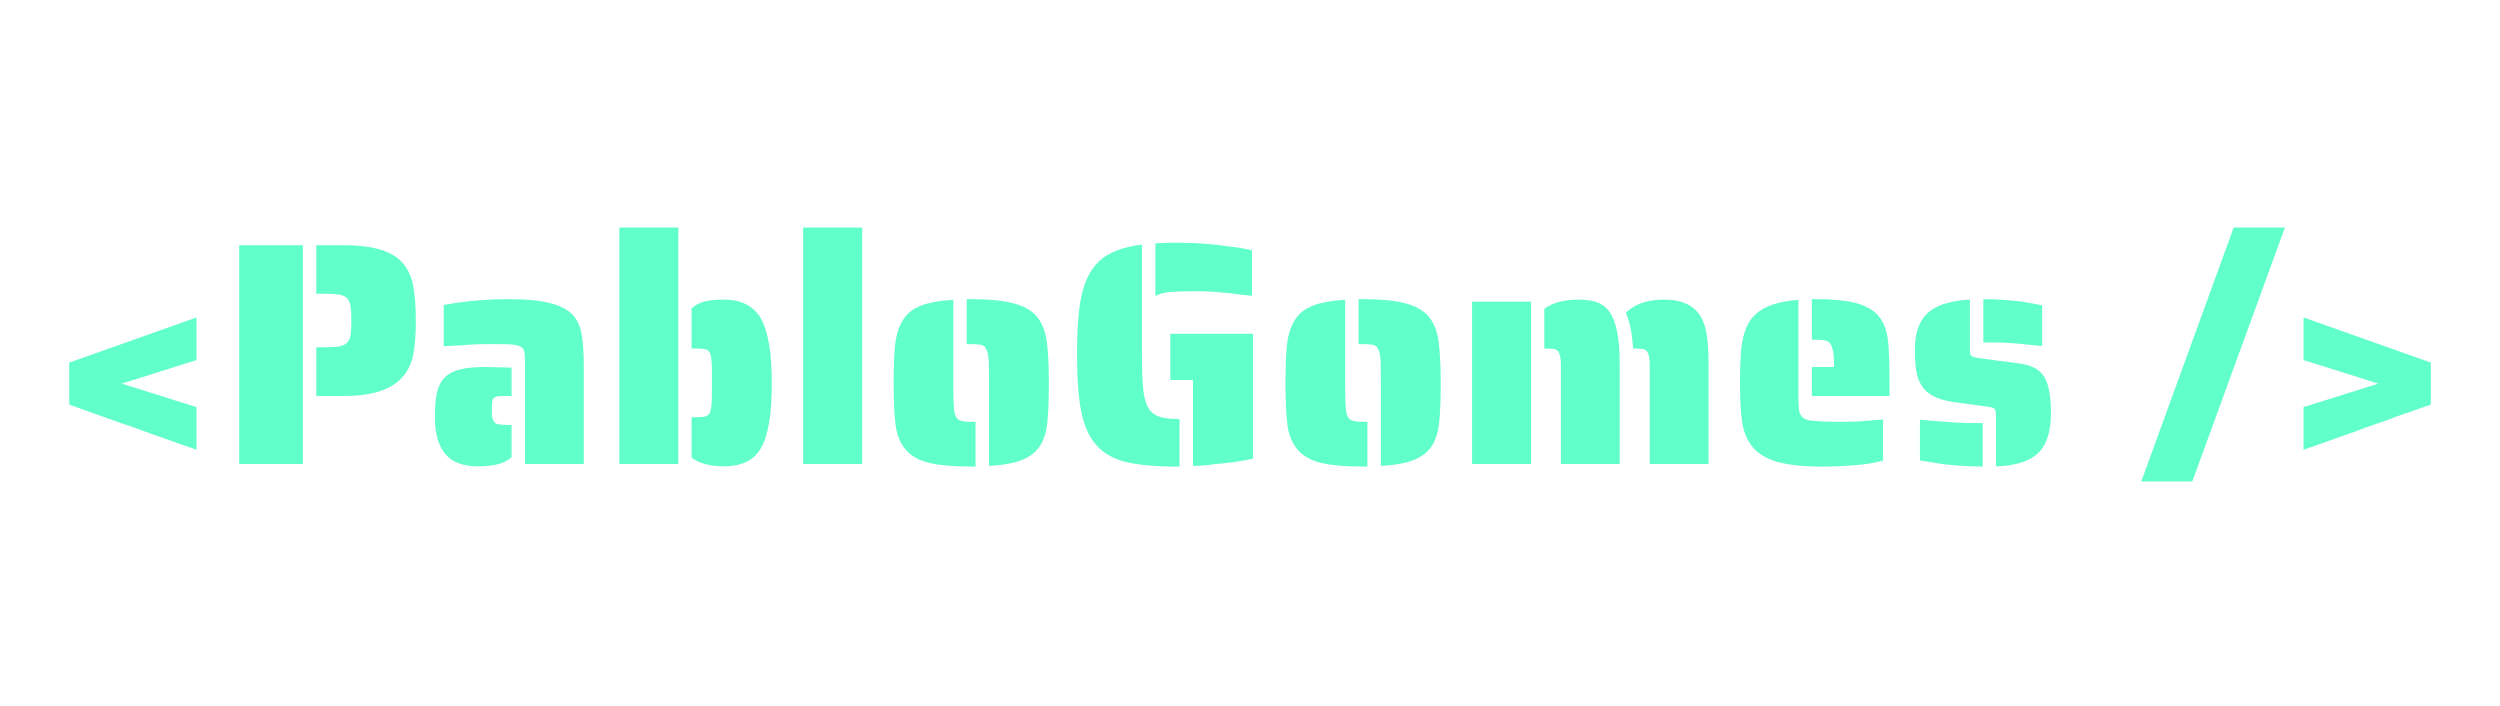
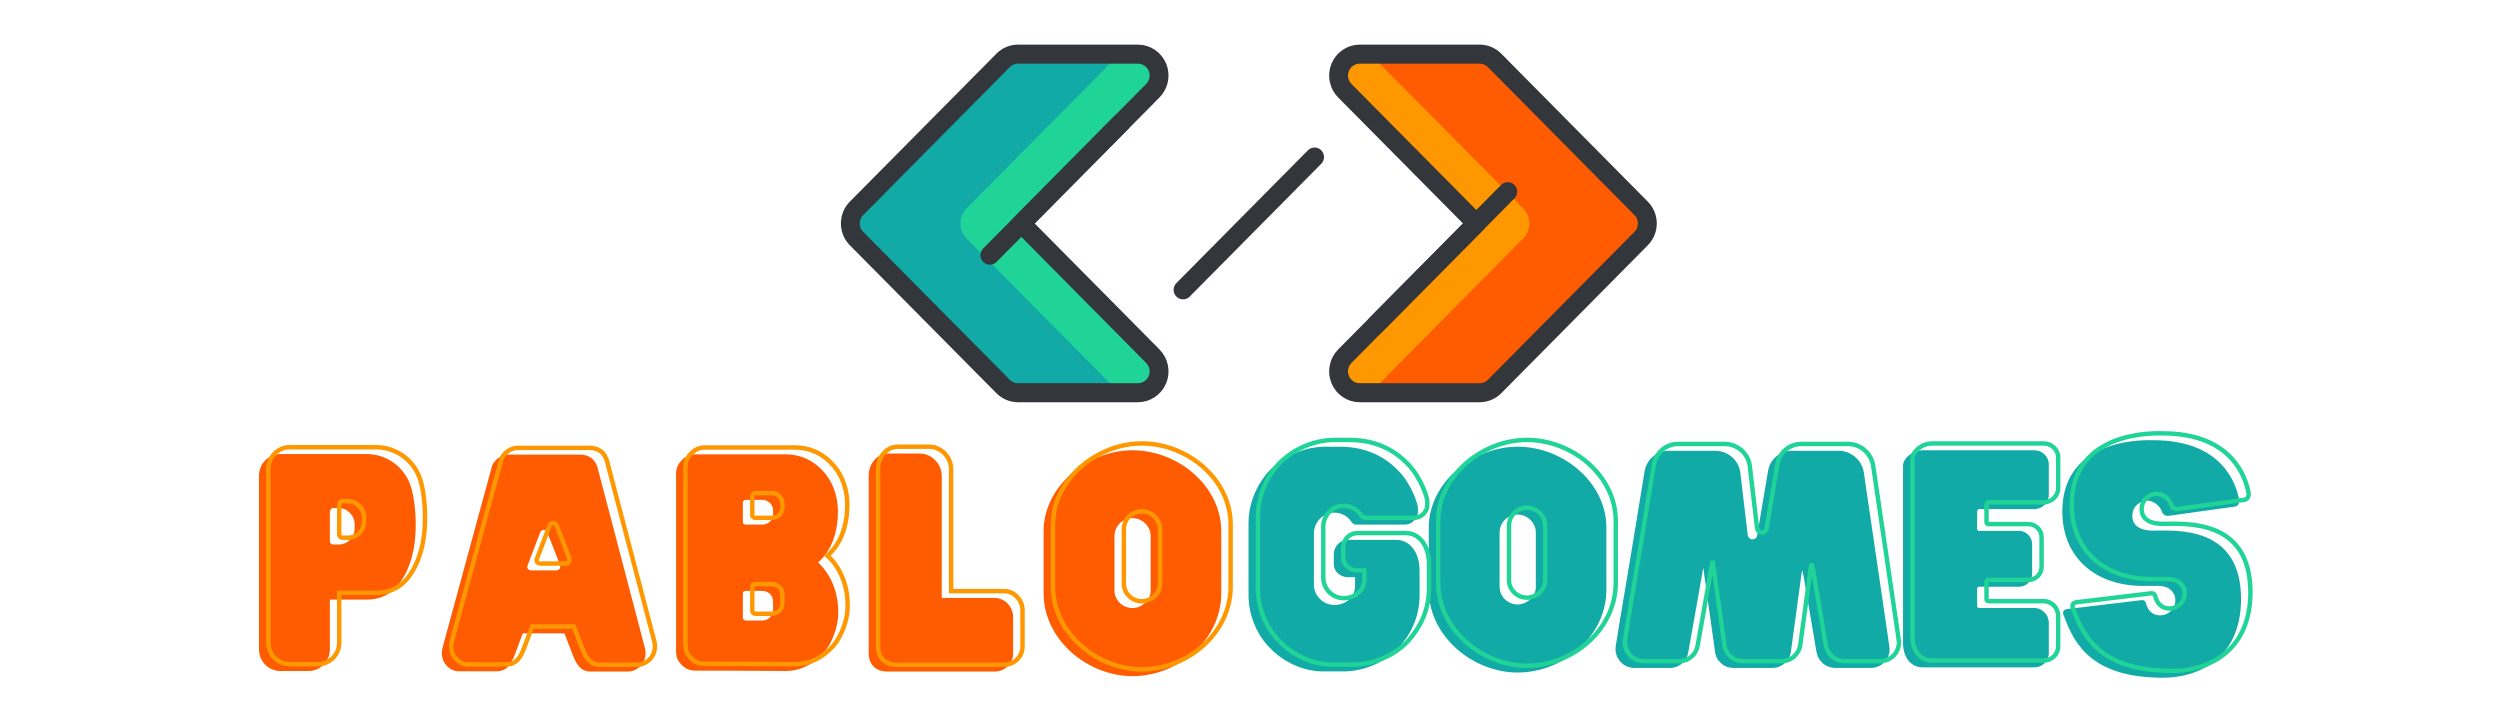
<svg xmlns="http://www.w3.org/2000/svg" width="248" zoomAndPan="magnify" viewBox="0 0 186 52.5" height="70" preserveAspectRatio="xMidYMid meet" version="1.0">
  <defs>
-     <g>
-       <g id="id1" />
-     </g>
+     <g />
+     <clipPath id="id1">
+       <path d="M 98 3 L 123.348 3 L 123.348 30 L 98 30 Z M 98 3 " clip-rule="nonzero" />
+     </clipPath>
+     <clipPath id="id2">
+       <path d="M 62.43 3 L 87 3 L 87 30 L 62.43 30 Z M 62.43 3 " clip-rule="nonzero" />
+     </clipPath>
  </defs>
-   <g fill="rgb(38.039%, 100%, 79.219%)" fill-opacity="1">
-     <g transform="translate(3.462957, 34.52393)">
+   <path fill="rgb(100%, 35.689%, 0%)" d="M 121.512 15.5 L 110.609 4.496 C 110.312 4.195 109.91 4.027 109.492 4.027 L 100.578 4.027 C 99.941 4.027 99.363 4.418 99.121 5.012 C 98.875 5.605 99.012 6.289 99.461 6.746 L 109.25 16.625 L 99.461 26.504 C 99.012 26.961 98.875 27.641 99.121 28.238 C 99.363 28.832 99.941 29.219 100.578 29.219 L 109.492 29.219 C 109.91 29.219 110.312 29.051 110.609 28.754 L 121.512 17.75 C 121.805 17.449 121.973 17.047 121.973 16.625 C 121.973 16.203 121.805 15.797 121.512 15.5 Z M 121.512 15.5 " fill-opacity="1" fill-rule="nonzero" />
+   <path fill="rgb(100%, 59.219%, 0%)" d="M 113.32 17.75 C 113.617 17.449 113.781 17.047 113.781 16.625 C 113.781 16.203 113.617 15.797 113.32 15.5 L 102.418 4.496 C 102.125 4.195 101.723 4.027 101.305 4.027 L 100.578 4.027 C 99.941 4.027 99.363 4.418 99.121 5.012 C 98.875 5.605 99.012 6.289 99.461 6.746 L 109.25 16.625 L 99.461 26.504 C 99.012 26.961 98.875 27.641 99.121 28.238 C 99.363 28.832 99.941 29.219 100.578 29.219 L 101.305 29.219 C 101.723 29.219 102.125 29.051 102.418 28.754 Z M 113.32 17.75 " fill-opacity="1" fill-rule="nonzero" />
+   <path fill="rgb(6.67%, 66.669%, 65.099%)" d="M 86.117 5.012 C 85.871 4.418 85.297 4.027 84.66 4.027 L 75.742 4.027 C 75.324 4.027 74.926 4.195 74.629 4.496 L 63.727 15.5 C 63.43 15.797 63.266 16.203 63.266 16.625 C 63.266 17.047 63.43 17.449 63.727 17.75 L 74.629 28.754 C 74.926 29.051 75.324 29.219 75.742 29.219 L 84.66 29.219 C 85.297 29.219 85.871 28.832 86.117 28.238 C 86.359 27.641 86.223 26.961 85.773 26.504 L 75.988 16.625 L 85.773 6.746 C 86.223 6.289 86.359 5.605 86.117 5.012 Z M 86.117 5.012 " fill-opacity="1" fill-rule="nonzero" />
+   <path fill="rgb(12.549%, 82.75%, 59.219%)" d="M 86.117 28.238 C 86.359 27.641 86.223 26.961 85.773 26.504 L 75.988 16.625 L 85.773 6.746 C 86.227 6.289 86.359 5.605 86.117 5.012 C 85.871 4.418 85.297 4.027 84.66 4.027 L 83.93 4.027 C 83.512 4.027 83.113 4.195 82.816 4.496 L 71.914 15.5 C 71.617 15.797 71.453 16.203 71.453 16.625 C 71.453 17.047 71.617 17.449 71.914 17.75 L 82.816 28.754 C 83.113 29.051 83.512 29.219 83.93 29.219 L 84.66 29.219 C 85.297 29.219 85.871 28.832 86.117 28.238 Z M 86.117 28.238 " fill-opacity="1" fill-rule="nonzero" />
+   <g clip-path="url(#id1)">
+     <path stroke-linecap="round" transform="matrix(0.467905, 0, 0, 0.472293, 61.32799, -15.25538)" fill="none" stroke-linejoin="round" d="M 129.876 65.119 L 106.584 41.82 C 105.95 41.184 105.09 40.828 104.196 40.828 L 85.137 40.828 C 83.776 40.828 82.549 41.655 82.032 42.912 C 81.506 44.169 81.798 45.617 82.758 46.584 L 103.679 67.501 L 82.758 88.418 C 81.798 89.386 81.506 90.825 82.032 92.09 C 82.549 93.348 83.776 94.166 85.137 94.166 L 104.196 94.166 C 105.09 94.166 105.95 93.811 106.584 93.182 L 129.876 69.883 C 130.511 69.246 130.87 68.395 130.87 67.501 C 130.87 66.608 130.511 65.748 129.876 65.119 Z M 129.876 65.119 " stroke="rgb(20%, 21.179%, 22.749%)" stroke-width="3" stroke-opacity="1" stroke-miterlimit="10" />
+   </g>
+   <path stroke-linecap="round" transform="matrix(0.467905, 0, 0, 0.472293, 61.32799, -15.25538)" fill="none" stroke-linejoin="round" d="M 108.671 62.497 L 87.75 83.423 " stroke="rgb(20%, 21.179%, 22.749%)" stroke-width="3" stroke-opacity="1" stroke-miterlimit="10" />
+   <g clip-path="url(#id2)">
+     <path stroke-linecap="round" transform="matrix(0.467905, 0, 0, 0.472293, 61.32799, -15.25538)" fill="none" stroke-linejoin="round" d="M 52.979 42.912 C 52.453 41.655 51.226 40.828 49.865 40.828 L 30.806 40.828 C 29.913 40.828 29.061 41.184 28.427 41.82 L 5.126 65.119 C 4.492 65.748 4.141 66.608 4.141 67.501 C 4.141 68.395 4.492 69.246 5.126 69.883 L 28.427 93.182 C 29.061 93.811 29.913 94.166 30.806 94.166 L 49.865 94.166 C 51.226 94.166 52.453 93.348 52.979 92.09 C 53.497 90.825 53.205 89.386 52.244 88.418 L 31.332 67.501 L 52.244 46.584 C 53.205 45.617 53.497 44.169 52.979 42.912 Z M 52.979 42.912 " stroke="rgb(20%, 21.179%, 22.749%)" stroke-width="3" stroke-opacity="1" stroke-miterlimit="10" />
+   </g>
+   <path stroke-linecap="round" transform="matrix(0.467905, 0, 0, 0.472293, 61.32799, -15.25538)" fill="none" stroke-linejoin="round" d="M 26.331 72.497 L 47.244 51.58 " stroke="rgb(20%, 21.179%, 22.749%)" stroke-width="3" stroke-opacity="1" stroke-miterlimit="10" />
+   <path stroke-linecap="round" transform="matrix(0.467905, 0, 0, 0.472293, 61.32799, -15.25538)" fill="none" stroke-linejoin="round" d="M 57.045 77.956 L 77.958 57.039 " stroke="rgb(20%, 21.179%, 22.749%)" stroke-width="3" stroke-opacity="1" stroke-miterlimit="10" />
+   <g fill="rgb(100%, 35.689%, 0%)" fill-opacity="1">
+     <g transform="translate(18.60066, 49.9616)">
      <g>
-         <path d="M 7.641 -2.297 L 6.422 -2.75 C 6.023 -2.883 5.77 -2.969 5.656 -3 L 4.656 -3.359 L 2.078 -4.281 L 1.688 -4.422 L 1.688 -7.547 L 11.156 -10.906 L 11.156 -7.734 L 5.594 -5.984 L 11.156 -4.234 L 11.156 -1.062 Z M 7.641 -2.297 " />
+         <path d="M 11.98 -13.727 C 11.535 -15.184 10.199 -16.18 8.676 -16.18 L 2.25 -16.18 C 1.379 -16.18 0.668 -15.449 0.668 -14.578 L 0.668 -1.641 C 0.668 -0.75 1.379 -0.039 2.25 -0.039 L 4.359 -0.039 C 5.23 -0.039 5.941 -0.75 5.941 -1.641 L 5.941 -5.352 L 8.758 -5.352 C 9.609 -5.352 10.422 -5.719 10.969 -6.367 C 11.637 -7.176 12.328 -8.574 12.328 -10.906 C 12.328 -12.082 12.184 -13.035 11.98 -13.727 Z M 7.785 -10.949 L 7.785 -10.664 C 7.785 -9.977 7.258 -9.449 6.59 -9.449 L 6.203 -9.449 C 6.043 -9.449 5.941 -9.551 5.941 -9.691 L 5.941 -11.879 C 5.941 -12.023 6.043 -12.164 6.203 -12.164 L 6.59 -12.164 C 7.258 -12.164 7.785 -11.598 7.785 -10.949 Z M 7.785 -10.949 " />
      </g>
    </g>
  </g>
-   <g fill="rgb(38.039%, 100%, 79.219%)" fill-opacity="1">
-     <g transform="translate(16.26536, 34.52393)">
+   <g fill="rgb(100%, 35.689%, 0%)" fill-opacity="1">
+     <g transform="translate(32.52549, 49.9616)">
      <g>
-         <path d="M 1.531 -16.281 L 6.266 -16.281 L 6.266 0 L 1.531 0 Z M 7.266 -8.688 L 7.828 -8.688 C 8.336 -8.688 8.711 -8.707 8.953 -8.75 C 9.203 -8.789 9.398 -8.879 9.547 -9.016 C 9.68 -9.141 9.77 -9.32 9.812 -9.562 C 9.852 -9.812 9.875 -10.18 9.875 -10.672 C 9.875 -11.16 9.852 -11.523 9.812 -11.766 C 9.77 -12.016 9.68 -12.211 9.547 -12.359 C 9.398 -12.484 9.195 -12.566 8.938 -12.609 C 8.688 -12.648 8.316 -12.672 7.828 -12.672 L 7.266 -12.672 L 7.266 -16.281 L 9.234 -16.281 C 10.398 -16.281 11.348 -16.164 12.078 -15.938 C 12.816 -15.707 13.375 -15.359 13.75 -14.891 C 14.113 -14.453 14.359 -13.895 14.484 -13.219 C 14.609 -12.551 14.672 -11.703 14.672 -10.672 C 14.672 -9.691 14.613 -8.879 14.5 -8.234 C 14.383 -7.586 14.148 -7.047 13.797 -6.609 C 13.398 -6.098 12.832 -5.711 12.094 -5.453 C 11.363 -5.191 10.41 -5.062 9.234 -5.062 L 7.266 -5.062 Z M 7.266 -8.688 " />
+         <path d="M 15.469 -1.703 L 12.023 -14.82 C 11.961 -15.062 11.902 -15.43 11.617 -15.754 C 11.312 -16.059 10.93 -16.137 10.645 -16.137 L 5.332 -16.137 C 5.027 -16.137 4.746 -16.035 4.543 -15.875 C 4.34 -15.734 4.117 -15.488 4.035 -15.125 L 0.387 -1.723 C 0.223 -1.074 0.527 -0.387 1.137 -0.121 C 1.297 -0.039 1.461 -0.02 1.664 -0.02 L 4.418 -0.02 C 5.172 -0.02 5.473 -0.488 5.777 -1.258 L 6.367 -2.84 L 9.469 -2.84 L 10.078 -1.258 C 10.379 -0.488 10.684 0 11.434 0 L 14.191 0 C 14.414 0 14.637 -0.062 14.801 -0.164 C 15.348 -0.445 15.609 -1.094 15.469 -1.703 Z M 8.879 -7.523 L 6.996 -7.523 C 6.793 -7.523 6.629 -7.703 6.73 -7.906 L 7.258 -9.285 L 7.664 -10.34 C 7.746 -10.605 8.109 -10.605 8.191 -10.34 L 8.617 -9.285 L 9.145 -7.906 C 9.203 -7.703 9.062 -7.523 8.879 -7.523 Z M 8.879 -7.523 " />
      </g>
    </g>
  </g>
-   <g fill="rgb(38.039%, 100%, 79.219%)" fill-opacity="1">
-     <g transform="translate(31.52886, 34.52393)">
+   <g fill="rgb(100%, 35.689%, 0%)" fill-opacity="1">
+     <g transform="translate(49.63238, 49.9616)">
      <g>
-         <path d="M 7.531 -7.484 C 7.531 -7.891 7.516 -8.176 7.484 -8.344 C 7.453 -8.52 7.359 -8.648 7.203 -8.734 C 7.055 -8.816 6.785 -8.875 6.391 -8.906 C 6.148 -8.914 5.641 -8.922 4.859 -8.922 C 4.098 -8.922 3.395 -8.891 2.75 -8.828 L 1.484 -8.766 L 1.484 -11.828 C 2.973 -12.117 4.578 -12.266 6.297 -12.266 C 7.617 -12.266 8.656 -12.164 9.406 -11.969 C 10.156 -11.781 10.723 -11.484 11.109 -11.078 C 11.43 -10.703 11.645 -10.223 11.75 -9.641 C 11.852 -9.055 11.906 -8.242 11.906 -7.203 L 11.906 0 L 7.531 0 Z M 4.031 0.172 C 2.938 0.172 2.129 -0.129 1.609 -0.734 C 1.086 -1.348 0.828 -2.27 0.828 -3.5 C 0.828 -4.258 0.879 -4.867 0.984 -5.328 C 1.098 -5.797 1.289 -6.164 1.562 -6.438 C 1.832 -6.719 2.203 -6.914 2.672 -7.031 C 3.148 -7.156 3.773 -7.219 4.547 -7.219 L 6.531 -7.172 L 6.531 -5.062 L 6.297 -5.062 C 5.93 -5.062 5.695 -5.055 5.594 -5.047 C 5.27 -5.023 5.102 -4.875 5.094 -4.594 C 5.07 -4.5 5.062 -4.301 5.062 -4 C 5.062 -3.758 5.07 -3.578 5.094 -3.453 C 5.125 -3.328 5.172 -3.223 5.234 -3.141 C 5.305 -3.035 5.426 -2.973 5.594 -2.953 C 5.812 -2.922 6.047 -2.906 6.297 -2.906 L 6.531 -2.906 L 6.531 -0.5 C 6.188 -0.227 5.82 -0.051 5.438 0.031 C 5.051 0.125 4.582 0.172 4.031 0.172 Z M 4.031 0.172 " />
+         <path d="M 11.23 -8.109 C 11.414 -8.293 12.711 -9.305 12.711 -11.922 C 12.711 -12.957 12.367 -14.031 11.719 -14.781 C 11.008 -15.609 10.078 -16.16 8.758 -16.16 L 2.109 -16.16 C 1.52 -16.16 1.176 -15.855 0.914 -15.512 C 0.648 -15.145 0.668 -14.762 0.668 -14.762 L 0.668 -1.441 C 0.668 -1.359 0.668 -0.953 0.992 -0.59 C 1.137 -0.406 1.48 -0.062 2.109 -0.062 L 4.684 -0.062 L 8.82 -0.039 C 9.953 -0.039 10.949 -0.59 11.656 -1.398 C 12.305 -2.148 12.73 -3.387 12.73 -4.277 C 12.793 -6.547 11.578 -7.824 11.23 -8.109 Z M 7.887 -11.98 L 7.887 -11.719 C 7.887 -11.273 7.543 -10.93 7.074 -10.93 L 5.859 -10.93 C 5.719 -10.93 5.637 -11.008 5.637 -11.129 L 5.637 -12.551 C 5.637 -12.672 5.719 -12.773 5.859 -12.773 L 7.074 -12.773 C 7.543 -12.773 7.887 -12.406 7.887 -11.98 Z M 7.887 -5.191 L 7.887 -4.602 C 7.887 -4.156 7.543 -3.793 7.074 -3.793 L 5.859 -3.793 C 5.719 -3.793 5.637 -3.914 5.637 -4.016 L 5.637 -5.797 C 5.637 -5.922 5.719 -6 5.859 -6 L 7.074 -6 C 7.543 -6 7.887 -5.656 7.887 -5.191 Z M 7.887 -5.191 " />
      </g>
    </g>
  </g>
-   <g fill="rgb(38.039%, 100%, 79.219%)" fill-opacity="1">
-     <g transform="translate(44.73356, 34.52393)">
+   <g fill="rgb(100%, 35.689%, 0%)" fill-opacity="1">
+     <g transform="translate(63.96258, 49.9616)">
      <g>
-         <path d="M 1.344 -17.594 L 5.734 -17.594 L 5.734 0 L 1.344 0 Z M 9.141 0.172 C 8.617 0.172 8.164 0.117 7.781 0.016 C 7.395 -0.078 7.039 -0.238 6.719 -0.469 L 6.719 -3.484 L 6.984 -3.484 C 7.328 -3.484 7.57 -3.5 7.719 -3.531 C 7.875 -3.57 7.992 -3.664 8.078 -3.812 C 8.148 -3.988 8.195 -4.238 8.219 -4.562 C 8.227 -4.801 8.234 -5.289 8.234 -6.031 C 8.234 -6.781 8.227 -7.27 8.219 -7.5 C 8.195 -7.852 8.148 -8.109 8.078 -8.266 C 8.016 -8.422 7.895 -8.516 7.719 -8.547 C 7.5 -8.578 7.254 -8.594 6.984 -8.594 L 6.719 -8.594 L 6.719 -11.594 C 7.039 -11.852 7.379 -12.023 7.734 -12.109 C 8.098 -12.191 8.566 -12.234 9.141 -12.234 C 10.398 -12.234 11.305 -11.773 11.859 -10.859 C 12.41 -9.91 12.688 -8.285 12.688 -5.984 C 12.688 -3.672 12.41 -2.055 11.859 -1.141 C 11.578 -0.68 11.207 -0.348 10.75 -0.141 C 10.301 0.066 9.766 0.172 9.141 0.172 Z M 9.141 0.172 " />
+         <path d="M 10.055 -5.473 L 6.102 -5.473 L 6.102 -14.578 C 6.102 -15.449 5.332 -16.219 4.5 -16.219 L 2.148 -16.219 C 1.277 -16.219 0.668 -15.449 0.668 -14.578 L 0.668 -1.34 C 0.668 -0.609 1.137 0 2.008 0 L 10.055 0 C 10.805 0 11.414 -0.609 11.414 -1.34 L 11.414 -4.055 C 11.414 -4.805 10.805 -5.473 10.055 -5.473 Z M 10.055 -5.473 " />
      </g>
    </g>
  </g>
-   <g fill="rgb(38.039%, 100%, 79.219%)" fill-opacity="1">
-     <g transform="translate(58.41155, 34.52393)">
+   <g fill="rgb(100%, 35.689%, 0%)" fill-opacity="1">
+     <g transform="translate(77.29964, 49.9616)">
      <g>
-         <path d="M 1.344 -17.594 L 5.734 -17.594 L 5.734 0 L 1.344 0 Z M 1.344 -17.594 " />
+         <path d="M 6.953 -16.461 C 3.629 -16.461 0.344 -13.785 0.344 -10.441 L 0.344 -5.82 C 0.344 -2.352 3.629 0.344 6.953 0.344 C 10.359 0.344 13.562 -2.352 13.562 -5.82 L 13.562 -10.441 C 13.562 -13.785 10.359 -16.461 6.953 -16.461 Z M 8.312 -6.023 C 8.312 -5.332 7.684 -4.723 6.953 -4.723 C 6.203 -4.723 5.617 -5.332 5.617 -6.023 L 5.617 -10.078 C 5.617 -10.805 6.203 -11.414 6.953 -11.414 C 7.684 -11.414 8.312 -10.805 8.312 -10.078 Z M 8.312 -6.023 " />
      </g>
    </g>
  </g>
-   <g fill="rgb(38.039%, 100%, 79.219%)" fill-opacity="1">
-     <g transform="translate(65.48719, 34.52393)">
+   <path stroke-linecap="butt" transform="matrix(0.742924, 0, 0, 0.742924, 18.82202, 33.85357)" fill="none" stroke-linejoin="miter" d="M 16.771 2.526 C 16.171 0.56 14.368 -0.781 12.322 -0.781 L 3.673 -0.781 C 2.5 -0.781 1.538 0.208 1.538 1.38 L 1.538 18.789 C 1.538 19.988 2.5 20.945 3.673 20.945 L 6.512 20.945 C 7.685 20.945 8.636 19.988 8.636 18.789 L 8.636 13.799 L 12.427 13.799 C 13.579 13.799 14.667 13.305 15.403 12.432 C 16.303 11.339 17.228 9.456 17.228 6.317 C 17.228 4.735 17.044 3.452 16.771 2.526 Z M 11.123 6.265 L 11.123 6.649 C 11.123 7.574 10.408 8.279 9.509 8.279 L 8.989 8.279 C 8.773 8.279 8.636 8.147 8.636 7.953 L 8.636 5.008 C 8.636 4.819 8.773 4.624 8.989 4.624 L 9.509 4.624 C 10.408 4.624 11.123 5.392 11.123 6.265 Z M 40.205 18.71 L 35.568 1.054 C 35.489 0.728 35.399 0.234 35.021 -0.208 C 34.616 -0.613 34.095 -0.718 33.706 -0.718 L 26.561 -0.718 C 26.151 -0.718 25.767 -0.586 25.499 -0.365 C 25.225 -0.176 24.92 0.155 24.815 0.639 L 19.904 18.684 C 19.683 19.557 20.088 20.482 20.909 20.835 C 21.129 20.945 21.35 20.971 21.624 20.971 L 25.336 20.971 C 26.34 20.971 26.755 20.346 27.16 19.31 L 27.954 17.18 L 32.129 17.18 L 32.949 19.31 C 33.354 20.346 33.769 20.997 34.774 20.997 L 38.486 20.997 C 38.785 20.997 39.085 20.919 39.306 20.782 C 40.042 20.398 40.4 19.525 40.205 18.71 Z M 31.335 10.871 L 28.801 10.871 C 28.527 10.871 28.306 10.634 28.443 10.361 L 29.153 8.499 L 29.7 7.08 C 29.81 6.727 30.299 6.727 30.41 7.08 L 30.983 8.499 L 31.687 10.361 C 31.777 10.634 31.582 10.871 31.335 10.871 Z M 57.53 10.087 C 57.772 9.84 59.518 8.473 59.518 4.956 C 59.518 3.562 59.06 2.116 58.182 1.107 C 57.23 -0.013 55.974 -0.755 54.197 -0.755 L 45.248 -0.755 C 44.454 -0.755 43.996 -0.339 43.639 0.123 C 43.281 0.612 43.307 1.133 43.307 1.133 L 43.307 19.063 C 43.307 19.173 43.307 19.715 43.749 20.209 C 43.938 20.456 44.401 20.919 45.248 20.919 L 48.712 20.919 L 54.281 20.945 C 55.811 20.945 57.146 20.209 58.103 19.115 C 58.976 18.111 59.549 16.444 59.549 15.245 C 59.633 12.185 57.993 10.466 57.53 10.087 Z M 53.024 4.871 L 53.024 5.229 C 53.024 5.828 52.567 6.291 51.936 6.291 L 50.3 6.291 C 50.106 6.291 50.001 6.181 50.001 6.018 L 50.001 4.109 C 50.001 3.946 50.106 3.809 50.3 3.809 L 51.936 3.809 C 52.567 3.809 53.024 4.298 53.024 4.871 Z M 53.024 14.01 L 53.024 14.804 C 53.024 15.403 52.567 15.897 51.936 15.897 L 50.3 15.897 C 50.106 15.897 50.001 15.729 50.001 15.598 L 50.001 13.2 C 50.001 13.032 50.106 12.927 50.3 12.927 L 51.936 12.927 C 52.567 12.927 53.024 13.384 53.024 14.01 Z M 75.239 13.631 L 69.912 13.631 L 69.912 1.38 C 69.912 0.208 68.877 -0.833 67.757 -0.833 L 64.591 -0.833 C 63.419 -0.833 62.599 0.208 62.599 1.38 L 62.599 19.199 C 62.599 20.183 63.224 20.997 64.402 20.997 L 75.239 20.997 C 76.243 20.997 77.063 20.183 77.063 19.199 L 77.063 15.545 C 77.063 14.53 76.243 13.631 75.239 13.631 Z M 89.015 -1.159 C 84.535 -1.159 80.118 2.442 80.118 6.948 L 80.118 13.163 C 80.118 17.837 84.535 21.465 89.015 21.465 C 93.594 21.465 97.906 17.837 97.906 13.163 L 97.906 6.948 C 97.906 2.442 93.594 -1.159 89.015 -1.159 Z M 90.839 12.89 C 90.839 13.826 89.993 14.646 89.015 14.646 C 88 14.646 87.211 13.826 87.211 12.89 L 87.211 7.437 C 87.211 6.454 88 5.634 89.015 5.634 C 89.993 5.634 90.839 6.454 90.839 7.437 Z M 90.839 12.89 " stroke="rgb(100%, 59.219%, 0%)" stroke-width="0.444" stroke-opacity="1" stroke-miterlimit="4" />
+   <g fill="rgb(6.67%, 66.669%, 65.099%)" fill-opacity="1">
+     <g transform="translate(92.54674, 49.69248)">
      <g>
-         <path d="M 8.094 -6.016 C 8.094 -6.816 8.086 -7.352 8.078 -7.625 C 8.055 -8 8.004 -8.285 7.922 -8.484 C 7.848 -8.68 7.723 -8.805 7.547 -8.859 C 7.359 -8.898 7.098 -8.922 6.766 -8.922 L 6.438 -8.922 L 6.438 -12.266 L 6.766 -12.266 C 8.141 -12.266 9.211 -12.156 9.984 -11.938 C 10.766 -11.727 11.344 -11.379 11.719 -10.891 C 12.062 -10.441 12.285 -9.852 12.391 -9.125 C 12.492 -8.395 12.547 -7.359 12.547 -6.016 C 12.547 -4.766 12.508 -3.797 12.438 -3.109 C 12.363 -2.422 12.195 -1.859 11.938 -1.422 C 11.633 -0.93 11.18 -0.562 10.578 -0.312 C 9.984 -0.07 9.156 0.078 8.094 0.141 Z M 6.766 0.188 C 5.391 0.188 4.316 0.086 3.547 -0.109 C 2.773 -0.316 2.203 -0.664 1.828 -1.156 C 1.473 -1.602 1.242 -2.188 1.141 -2.906 C 1.047 -3.633 1 -4.672 1 -6.016 C 1 -7.242 1.035 -8.203 1.109 -8.891 C 1.191 -9.586 1.367 -10.164 1.641 -10.625 C 1.922 -11.133 2.359 -11.508 2.953 -11.75 C 3.555 -12 4.383 -12.156 5.438 -12.219 L 5.438 -6.016 C 5.438 -5.211 5.445 -4.68 5.469 -4.422 C 5.477 -4.047 5.523 -3.766 5.609 -3.578 C 5.691 -3.391 5.828 -3.27 6.016 -3.219 C 6.172 -3.164 6.422 -3.141 6.766 -3.141 L 7.094 -3.141 L 7.094 0.188 Z M 6.766 0.188 " />
+         <path d="M 11.348 -9.527 L 7.723 -9.527 C 7.723 -9.527 7.297 -9.527 7.012 -9.223 C 6.77 -8.977 6.688 -8.676 6.688 -8.492 L 6.688 -7.703 C 6.688 -7.152 7.195 -6.75 7.742 -6.75 L 8.27 -6.75 L 8.27 -6.102 C 8.27 -5.25 7.578 -4.684 6.73 -4.684 C 5.898 -4.684 5.207 -5.371 5.207 -6.203 L 5.207 -10.031 C 5.207 -10.742 5.797 -11.551 6.73 -11.551 C 7.277 -11.551 7.762 -11.25 7.984 -10.883 C 8.129 -10.68 8.25 -10.66 8.391 -10.66 L 11.957 -10.66 C 12.059 -10.66 12.383 -10.68 12.648 -10.945 C 12.949 -11.227 12.949 -11.531 12.949 -11.652 L 12.949 -11.898 C 12.949 -12.18 12.484 -13.641 11.512 -14.652 C 10.578 -15.625 9.203 -16.457 7.133 -16.457 L 6.059 -16.457 C 4.316 -16.457 2.633 -15.586 1.66 -14.41 C 0.789 -13.336 0.344 -12.02 0.344 -10.824 L 0.344 -5.41 C 0.344 -3.934 0.934 -2.633 1.641 -1.805 C 3.121 -0.062 4.984 0.262 5.816 0.262 L 7.398 0.262 C 9.121 0.262 10.723 -0.586 11.551 -1.539 C 12.465 -2.574 13.07 -3.832 13.07 -5.41 L 13.07 -7.234 C 13.07 -8.652 12.301 -9.527 11.348 -9.527 Z M 11.348 -9.527 " />
      </g>
    </g>
  </g>
-   <g fill="rgb(38.039%, 100%, 79.219%)" fill-opacity="1">
-     <g transform="translate(79.02318, 34.52393)">
+   <g fill="rgb(6.67%, 66.669%, 65.099%)" fill-opacity="1">
+     <g transform="translate(105.9564, 49.69248)">
      <g>
-         <path d="M 6.938 -16.422 C 7.562 -16.453 8.082 -16.469 8.5 -16.469 C 9.914 -16.469 11.219 -16.375 12.406 -16.188 C 13 -16.125 13.57 -16.031 14.125 -15.906 L 14.125 -12.516 C 13.469 -12.578 12.973 -12.633 12.641 -12.688 C 12.367 -12.707 11.938 -12.75 11.344 -12.812 C 10.738 -12.844 10.344 -12.859 10.156 -12.859 C 9.195 -12.859 8.488 -12.836 8.031 -12.797 C 7.582 -12.754 7.219 -12.656 6.938 -12.5 Z M 8.5 0.188 C 6.914 0.188 5.656 0.07 4.719 -0.156 C 3.781 -0.395 3.051 -0.816 2.531 -1.422 C 2.008 -2.016 1.641 -2.836 1.422 -3.891 C 1.211 -4.953 1.109 -6.367 1.109 -8.141 C 1.109 -9.641 1.176 -10.867 1.312 -11.828 C 1.457 -12.797 1.707 -13.586 2.062 -14.203 C 2.426 -14.836 2.914 -15.316 3.531 -15.641 C 4.145 -15.973 4.945 -16.203 5.938 -16.328 L 5.938 -8.141 C 5.938 -7.023 5.969 -6.172 6.031 -5.578 C 6.094 -4.984 6.211 -4.531 6.391 -4.219 C 6.578 -3.883 6.848 -3.656 7.203 -3.531 C 7.555 -3.406 8.066 -3.344 8.734 -3.344 L 8.734 0.188 Z M 9.734 -6.25 L 8.047 -6.25 L 8.047 -9.688 L 14.203 -9.688 L 14.203 -0.406 C 13.461 -0.227 12.539 -0.094 11.438 0 C 10.895 0.082 10.328 0.129 9.734 0.141 Z M 9.734 -6.25 " />
+         <path d="M 6.953 -16.457 C 3.629 -16.457 0.344 -13.781 0.344 -10.438 L 0.344 -5.816 C 0.344 -2.352 3.629 0.344 6.953 0.344 C 10.355 0.344 13.559 -2.352 13.559 -5.816 L 13.559 -10.438 C 13.559 -13.781 10.355 -16.457 6.953 -16.457 Z M 8.309 -6.02 C 8.309 -5.332 7.68 -4.723 6.953 -4.723 C 6.203 -4.723 5.613 -5.332 5.613 -6.02 L 5.613 -10.074 C 5.613 -10.801 6.203 -11.41 6.953 -11.41 C 7.68 -11.41 8.309 -10.801 8.309 -10.074 Z M 8.309 -6.02 " />
      </g>
    </g>
  </g>
-   <g fill="rgb(38.039%, 100%, 79.219%)" fill-opacity="1">
-     <g transform="translate(94.64164, 34.52393)">
+   <g fill="rgb(6.67%, 66.669%, 65.099%)" fill-opacity="1">
+     <g transform="translate(119.8521, 49.69248)">
      <g>
-         <path d="M 8.094 -6.016 C 8.094 -6.816 8.086 -7.352 8.078 -7.625 C 8.055 -8 8.004 -8.285 7.922 -8.484 C 7.848 -8.68 7.723 -8.805 7.547 -8.859 C 7.359 -8.898 7.098 -8.922 6.766 -8.922 L 6.438 -8.922 L 6.438 -12.266 L 6.766 -12.266 C 8.141 -12.266 9.211 -12.156 9.984 -11.938 C 10.766 -11.727 11.344 -11.379 11.719 -10.891 C 12.062 -10.441 12.285 -9.852 12.391 -9.125 C 12.492 -8.395 12.547 -7.359 12.547 -6.016 C 12.547 -4.766 12.508 -3.797 12.438 -3.109 C 12.363 -2.422 12.195 -1.859 11.938 -1.422 C 11.633 -0.93 11.18 -0.562 10.578 -0.312 C 9.984 -0.07 9.156 0.078 8.094 0.141 Z M 6.766 0.188 C 5.391 0.188 4.316 0.086 3.547 -0.109 C 2.773 -0.316 2.203 -0.664 1.828 -1.156 C 1.473 -1.602 1.242 -2.188 1.141 -2.906 C 1.047 -3.633 1 -4.672 1 -6.016 C 1 -7.242 1.035 -8.203 1.109 -8.891 C 1.191 -9.586 1.367 -10.164 1.641 -10.625 C 1.922 -11.133 2.359 -11.508 2.953 -11.75 C 3.555 -12 4.383 -12.156 5.438 -12.219 L 5.438 -6.016 C 5.438 -5.211 5.445 -4.68 5.469 -4.422 C 5.477 -4.047 5.523 -3.766 5.609 -3.578 C 5.691 -3.391 5.828 -3.27 6.016 -3.219 C 6.172 -3.164 6.422 -3.141 6.766 -3.141 L 7.094 -3.141 L 7.094 0.188 Z M 6.766 0.188 " />
+         <path d="M 20.734 -1.398 C 20.734 -1.539 20.734 -1.461 18.809 -14.594 C 18.645 -15.465 17.895 -16.133 16.984 -16.152 L 13.477 -16.152 C 12.586 -16.152 11.836 -15.523 11.695 -14.672 L 10.883 -9.871 C 10.863 -9.688 10.723 -9.566 10.539 -9.566 C 10.336 -9.566 10.176 -9.75 10.176 -9.93 L 10.176 -9.91 L 9.625 -14.551 C 9.504 -15.445 8.734 -16.133 7.805 -16.152 L 4.297 -16.152 C 3.406 -16.152 2.676 -15.523 2.512 -14.672 L 1.52 -8.613 L 0.629 -3.305 L 0.363 -1.641 C 0.344 -1.539 0.344 -1.461 0.344 -1.398 C 0.344 -0.629 0.973 0 1.723 0 L 4.438 0 C 5.105 -0.02 5.656 -0.508 5.754 -1.156 L 6.77 -6.871 L 6.871 -7.457 L 7.742 -1.234 C 7.805 -0.547 8.391 0 9.102 0 L 12.02 0 C 12.727 0 13.316 -0.547 13.395 -1.234 L 14.188 -7.055 L 14.227 -7.254 L 14.328 -6.871 L 15.301 -1.156 C 15.422 -0.508 15.969 -0.02 16.641 0 L 19.336 0 C 20.125 0 20.734 -0.629 20.734 -1.398 Z M 20.734 -1.398 " />
      </g>
    </g>
  </g>
-   <g fill="rgb(38.039%, 100%, 79.219%)" fill-opacity="1">
-     <g transform="translate(108.1776, 34.52393)">
+   <g fill="rgb(6.67%, 66.669%, 65.099%)" fill-opacity="1">
+     <g transform="translate(140.9186, 49.69248)">
      <g>
-         <path d="M 7.953 -7.359 C 7.953 -7.742 7.91 -8.035 7.828 -8.234 C 7.766 -8.391 7.664 -8.488 7.531 -8.531 C 7.406 -8.57 7.176 -8.594 6.844 -8.594 L 6.719 -8.594 L 6.719 -11.547 C 7.332 -12.004 8.188 -12.234 9.281 -12.234 C 9.77 -12.234 10.195 -12.176 10.562 -12.062 C 10.926 -11.945 11.234 -11.738 11.484 -11.438 C 12.047 -10.738 12.328 -9.441 12.328 -7.547 L 12.328 0 L 7.953 0 Z M 14.562 -7.359 C 14.562 -7.742 14.52 -8.035 14.438 -8.234 C 14.375 -8.391 14.273 -8.488 14.141 -8.531 C 14.004 -8.57 13.773 -8.594 13.453 -8.594 L 13.328 -8.594 C 13.297 -9 13.25 -9.426 13.188 -9.875 C 13.062 -10.5 12.926 -10.957 12.781 -11.25 C 13.445 -11.906 14.395 -12.234 15.625 -12.234 C 16.969 -12.234 17.883 -11.801 18.375 -10.938 C 18.594 -10.562 18.738 -10.098 18.812 -9.547 C 18.895 -9.004 18.938 -8.336 18.938 -7.547 L 18.938 0 L 14.562 0 Z M 1.344 -12.078 L 5.734 -12.078 L 5.734 0 L 1.344 0 Z M 1.344 -12.078 " />
+         <path d="M 6.324 -11.816 L 10.438 -11.816 C 11.023 -11.816 11.512 -12.301 11.512 -12.871 L 11.512 -15.141 C 11.512 -15.727 11.023 -16.191 10.438 -16.191 L 2.148 -16.191 C 1.316 -16.191 0.668 -15.543 0.668 -15.078 L 0.668 -1.887 C 0.668 -0.688 1.316 -0.039 2.148 -0.039 L 10.438 -0.039 C 11.023 -0.039 11.512 -0.508 11.512 -1.094 L 11.512 -3.363 C 11.512 -3.953 11.023 -4.457 10.438 -4.457 L 6.324 -4.457 C 6.242 -4.457 6.18 -4.52 6.18 -4.602 L 6.18 -5.898 C 6.18 -5.98 6.242 -6.039 6.324 -6.039 L 9.301 -6.039 C 9.828 -6.039 10.273 -6.465 10.273 -7.012 L 10.273 -9.223 C 10.273 -9.75 9.828 -10.195 9.301 -10.195 L 6.324 -10.195 C 6.242 -10.195 6.18 -10.254 6.18 -10.316 L 6.18 -11.652 C 6.18 -11.715 6.242 -11.816 6.324 -11.816 Z M 6.324 -11.816 " />
      </g>
    </g>
  </g>
-   <g fill="rgb(38.039%, 100%, 79.219%)" fill-opacity="1">
-     <g transform="translate(128.458, 34.52393)">
+   <g fill="rgb(6.67%, 66.669%, 65.099%)" fill-opacity="1">
+     <g transform="translate(153.0926, 49.69248)">
      <g>
-         <path d="M 6.344 -7.219 L 8 -7.219 C 8 -8.102 7.91 -8.672 7.734 -8.922 C 7.641 -9.066 7.516 -9.156 7.359 -9.188 C 7.203 -9.227 6.973 -9.25 6.672 -9.25 L 6.344 -9.25 L 6.344 -12.266 L 6.672 -12.266 C 8.035 -12.266 9.082 -12.148 9.812 -11.922 C 10.539 -11.703 11.082 -11.344 11.438 -10.844 C 11.75 -10.395 11.941 -9.82 12.016 -9.125 C 12.086 -8.438 12.125 -7.398 12.125 -6.016 L 12.125 -5.062 L 6.344 -5.062 Z M 7.156 0.188 C 5.695 0.188 4.551 0.066 3.719 -0.172 C 2.895 -0.422 2.281 -0.812 1.875 -1.344 C 1.508 -1.82 1.27 -2.41 1.156 -3.109 C 1.051 -3.816 1 -4.785 1 -6.016 C 1 -7.148 1.035 -8.051 1.109 -8.719 C 1.191 -9.395 1.359 -9.969 1.609 -10.438 C 1.891 -10.957 2.328 -11.363 2.922 -11.656 C 3.516 -11.945 4.32 -12.133 5.344 -12.219 L 5.344 -5.062 C 5.344 -4.531 5.363 -4.148 5.406 -3.922 C 5.457 -3.691 5.57 -3.52 5.75 -3.406 C 5.938 -3.281 6.227 -3.211 6.625 -3.203 C 7.133 -3.16 7.672 -3.141 8.234 -3.141 C 9.242 -3.141 9.977 -3.164 10.438 -3.219 L 11.641 -3.312 L 11.641 -0.266 C 11.016 -0.066 10.148 0.062 9.047 0.125 C 8.504 0.164 7.875 0.188 7.156 0.188 Z M 7.156 0.188 " />
+         <path d="M 7.094 -16.941 C 6.852 -16.941 0.344 -17.289 0.344 -11.652 C 0.344 -8.129 2.898 -6.102 6.324 -6.102 L 7.539 -6.102 C 8.207 -6.102 8.754 -5.695 8.754 -5.027 C 8.754 -4.379 8.207 -3.91 7.641 -3.91 C 7.316 -3.91 6.77 -4.012 6.566 -4.824 C 6.504 -4.984 6.426 -5.086 6.121 -5.027 L 0.688 -4.379 C 0.387 -4.316 0.324 -4.113 0.488 -3.809 C 1.316 -1.5 2.797 0.73 7.863 0.73 C 10.418 0.73 13.641 -0.668 13.641 -5.129 C 13.641 -10.621 8.797 -10.215 7.094 -10.215 C 6.566 -10.215 5.555 -10.336 5.555 -11.309 C 5.555 -12.098 6.223 -12.445 6.668 -12.445 C 6.992 -12.445 7.539 -12.199 7.742 -11.652 C 7.824 -11.41 8.004 -11.309 8.207 -11.309 L 13.172 -12 C 13.395 -12.02 13.559 -12.242 13.496 -12.547 C 13.273 -13.641 12.301 -16.941 7.094 -16.941 Z M 7.094 -16.941 " />
      </g>
    </g>
  </g>
-   <g fill="rgb(38.039%, 100%, 79.219%)" fill-opacity="1">
-     <g transform="translate(141.639, 34.52393)">
-       <g>
-         <path d="M 10.297 -8.781 C 9.992 -8.801 9.582 -8.844 9.062 -8.906 C 8.082 -9 7.297 -9.047 6.703 -9.047 L 5.922 -9.047 L 5.922 -12.266 C 7.035 -12.266 8.098 -12.188 9.109 -12.031 L 10.297 -11.812 Z M 6.859 -3.672 C 6.859 -3.91 6.816 -4.062 6.734 -4.125 C 6.66 -4.188 6.5 -4.234 6.25 -4.266 L 3.688 -4.609 C 3.062 -4.711 2.555 -4.863 2.172 -5.062 C 1.785 -5.27 1.492 -5.547 1.297 -5.891 C 1.109 -6.191 0.984 -6.555 0.922 -6.984 C 0.859 -7.41 0.828 -7.938 0.828 -8.562 C 0.828 -9.863 1.211 -10.812 1.984 -11.406 C 2.629 -11.883 3.609 -12.16 4.922 -12.234 L 4.922 -8.516 C 4.922 -8.285 4.953 -8.133 5.016 -8.062 C 5.078 -7.988 5.273 -7.926 5.609 -7.875 L 8.453 -7.5 C 8.859 -7.457 9.211 -7.375 9.516 -7.25 C 9.816 -7.133 10.07 -6.957 10.281 -6.719 C 10.727 -6.219 10.953 -5.25 10.953 -3.812 C 10.953 -2.289 10.566 -1.234 9.797 -0.641 C 9.117 -0.129 8.141 0.141 6.859 0.172 Z M 5.875 0.188 C 4.613 0.176 3.508 0.098 2.562 -0.047 L 1.203 -0.266 L 1.203 -3.297 C 1.836 -3.234 2.691 -3.164 3.766 -3.094 C 4.359 -3.062 4.785 -3.047 5.047 -3.047 L 5.875 -3.047 Z M 5.875 0.188 " />
-       </g>
-     </g>
-   </g>
-   <g fill="rgb(38.039%, 100%, 79.219%)" fill-opacity="1">
-     <g transform="translate(153.4238, 34.52393)">
-       <g />
-     </g>
-   </g>
-   <g fill="rgb(38.039%, 100%, 79.219%)" fill-opacity="1">
-     <g transform="translate(159.5766, 34.52393)">
-       <g>
-         <path d="M 6.609 -17.594 L 10.422 -17.594 L 3.531 1.297 L -0.266 1.297 Z M 6.609 -17.594 " />
-       </g>
-     </g>
-   </g>
-   <g fill="rgb(38.039%, 100%, 79.219%)" fill-opacity="1">
-     <g transform="translate(169.7286, 34.52393)">
-       <g>
-         <path d="M 1.656 -4.234 L 7.219 -5.984 L 1.656 -7.734 L 1.656 -10.906 L 11.125 -7.547 L 11.125 -4.422 L 10.672 -4.266 L 9.641 -3.906 C 9.547 -3.852 9.445 -3.816 9.344 -3.797 C 9.25 -3.773 9.164 -3.75 9.094 -3.719 C 8.969 -3.664 8.82 -3.613 8.656 -3.562 C 8.488 -3.508 8.312 -3.441 8.125 -3.359 C 7.957 -3.297 7.598 -3.172 7.047 -2.984 L 6.391 -2.75 L 5.156 -2.297 L 1.656 -1.062 Z M 1.656 -4.234 " />
-       </g>
-     </g>
-   </g>
+   <path stroke-linecap="butt" transform="matrix(0.742924, 0, 0, 0.742924, 93, 33.58464)" fill="none" stroke-linejoin="miter" d="M 15.606 8.178 L 10.726 8.178 C 10.726 8.178 10.153 8.178 9.764 8.588 C 9.438 8.914 9.333 9.324 9.333 9.571 L 9.333 10.639 C 9.333 11.369 10.011 11.916 10.752 11.916 L 11.457 11.916 L 11.457 12.789 C 11.457 13.935 10.532 14.698 9.385 14.698 C 8.265 14.698 7.34 13.772 7.34 12.652 L 7.34 7.494 C 7.34 6.543 8.129 5.449 9.385 5.449 C 10.116 5.449 10.779 5.859 11.078 6.348 C 11.263 6.621 11.431 6.653 11.625 6.653 L 16.426 6.653 C 16.557 6.653 16.999 6.621 17.351 6.269 C 17.756 5.891 17.756 5.475 17.756 5.318 L 17.756 4.992 C 17.756 4.602 17.13 2.636 15.826 1.279 C 14.57 -0.035 12.714 -1.15 9.932 -1.15 L 8.486 -1.15 C 6.136 -1.15 3.87 0.023 2.566 1.605 C 1.393 3.051 0.794 4.823 0.794 6.432 L 0.794 13.714 C 0.794 15.707 1.583 17.458 2.54 18.568 C 4.532 20.918 7.04 21.354 8.16 21.354 L 10.285 21.354 C 12.603 21.354 14.759 20.208 15.879 18.93 C 17.104 17.537 17.924 15.844 17.924 13.714 L 17.924 11.264 C 17.924 9.35 16.883 8.178 15.606 8.178 Z M 27.736 -1.15 C 23.261 -1.15 18.844 2.452 18.844 6.953 L 18.844 13.168 C 18.844 17.837 23.261 21.465 27.736 21.465 C 32.315 21.465 36.627 17.837 36.627 13.168 L 36.627 6.953 C 36.627 2.452 32.315 -1.15 27.736 -1.15 Z M 29.56 12.894 C 29.56 13.825 28.714 14.645 27.736 14.645 C 26.721 14.645 25.937 13.825 25.937 12.894 L 25.937 7.442 C 25.937 6.458 26.721 5.644 27.736 5.644 C 28.714 5.644 29.56 6.458 29.56 7.442 Z M 64.988 19.114 C 64.988 18.93 64.988 19.035 62.396 1.358 C 62.175 0.186 61.171 -0.713 59.94 -0.745 L 55.224 -0.745 C 54.025 -0.745 53.016 0.102 52.821 1.253 L 51.733 7.715 C 51.701 7.957 51.512 8.125 51.27 8.125 C 50.997 8.125 50.776 7.878 50.776 7.631 L 50.776 7.657 L 50.045 1.411 C 49.877 0.212 48.836 -0.713 47.584 -0.745 L 42.863 -0.745 C 41.664 -0.745 40.686 0.102 40.465 1.253 L 39.124 9.403 L 37.926 16.548 L 37.573 18.788 C 37.547 18.93 37.547 19.035 37.547 19.114 C 37.547 20.155 38.393 21.002 39.398 21.002 L 43.057 21.002 C 43.956 20.976 44.692 20.318 44.829 19.446 L 46.191 11.748 L 46.333 10.965 L 47.505 19.335 C 47.584 20.261 48.378 21.002 49.33 21.002 L 53.258 21.002 C 54.215 21.002 55.003 20.261 55.114 19.335 L 56.176 11.511 L 56.228 11.238 L 56.37 11.748 L 57.674 19.446 C 57.843 20.318 58.579 20.976 59.478 21.002 L 63.111 21.002 C 64.168 21.002 64.988 20.155 64.988 19.114 Z M 73.948 5.097 L 79.484 5.097 C 80.278 5.097 80.935 4.445 80.935 3.677 L 80.935 0.622 C 80.935 -0.167 80.278 -0.797 79.484 -0.797 L 68.327 -0.797 C 67.212 -0.797 66.339 0.075 66.339 0.706 L 66.339 18.462 C 66.339 20.077 67.212 20.944 68.327 20.944 L 79.484 20.944 C 80.278 20.944 80.935 20.318 80.935 19.53 L 80.935 16.47 C 80.935 15.681 80.278 14.997 79.484 14.997 L 73.948 14.997 C 73.842 14.997 73.758 14.919 73.758 14.808 L 73.758 13.062 C 73.758 12.952 73.842 12.868 73.948 12.868 L 77.959 12.868 C 78.675 12.868 79.274 12.295 79.274 11.564 L 79.274 8.588 C 79.274 7.878 78.675 7.279 77.959 7.279 L 73.948 7.279 C 73.842 7.279 73.758 7.195 73.758 7.116 L 73.758 5.318 C 73.758 5.233 73.842 5.097 73.948 5.097 Z M 91.378 -1.807 C 91.041 -1.807 82.292 -2.27 82.292 5.318 C 82.292 10.065 85.725 12.789 90.337 12.789 L 91.977 12.789 C 92.876 12.789 93.607 13.336 93.607 14.235 C 93.607 15.108 92.876 15.733 92.109 15.733 C 91.677 15.733 90.936 15.597 90.663 14.508 C 90.584 14.288 90.468 14.151 90.063 14.235 L 82.749 15.108 C 82.345 15.192 82.266 15.465 82.476 15.87 C 83.596 18.983 85.589 21.98 92.408 21.98 C 95.847 21.98 100.185 20.103 100.185 14.098 C 100.185 6.706 93.665 7.252 91.378 7.252 C 90.663 7.252 89.296 7.089 89.296 5.775 C 89.296 4.718 90.195 4.25 90.805 4.25 C 91.236 4.25 91.977 4.576 92.251 5.318 C 92.356 5.644 92.603 5.775 92.876 5.775 L 99.554 4.85 C 99.853 4.823 100.074 4.524 99.995 4.119 C 99.696 2.636 98.381 -1.807 91.378 -1.807 Z M 91.378 -1.807 " stroke="rgb(12.549%, 82.75%, 59.219%)" stroke-width="0.443" stroke-opacity="1" stroke-miterlimit="4" />
</svg>
